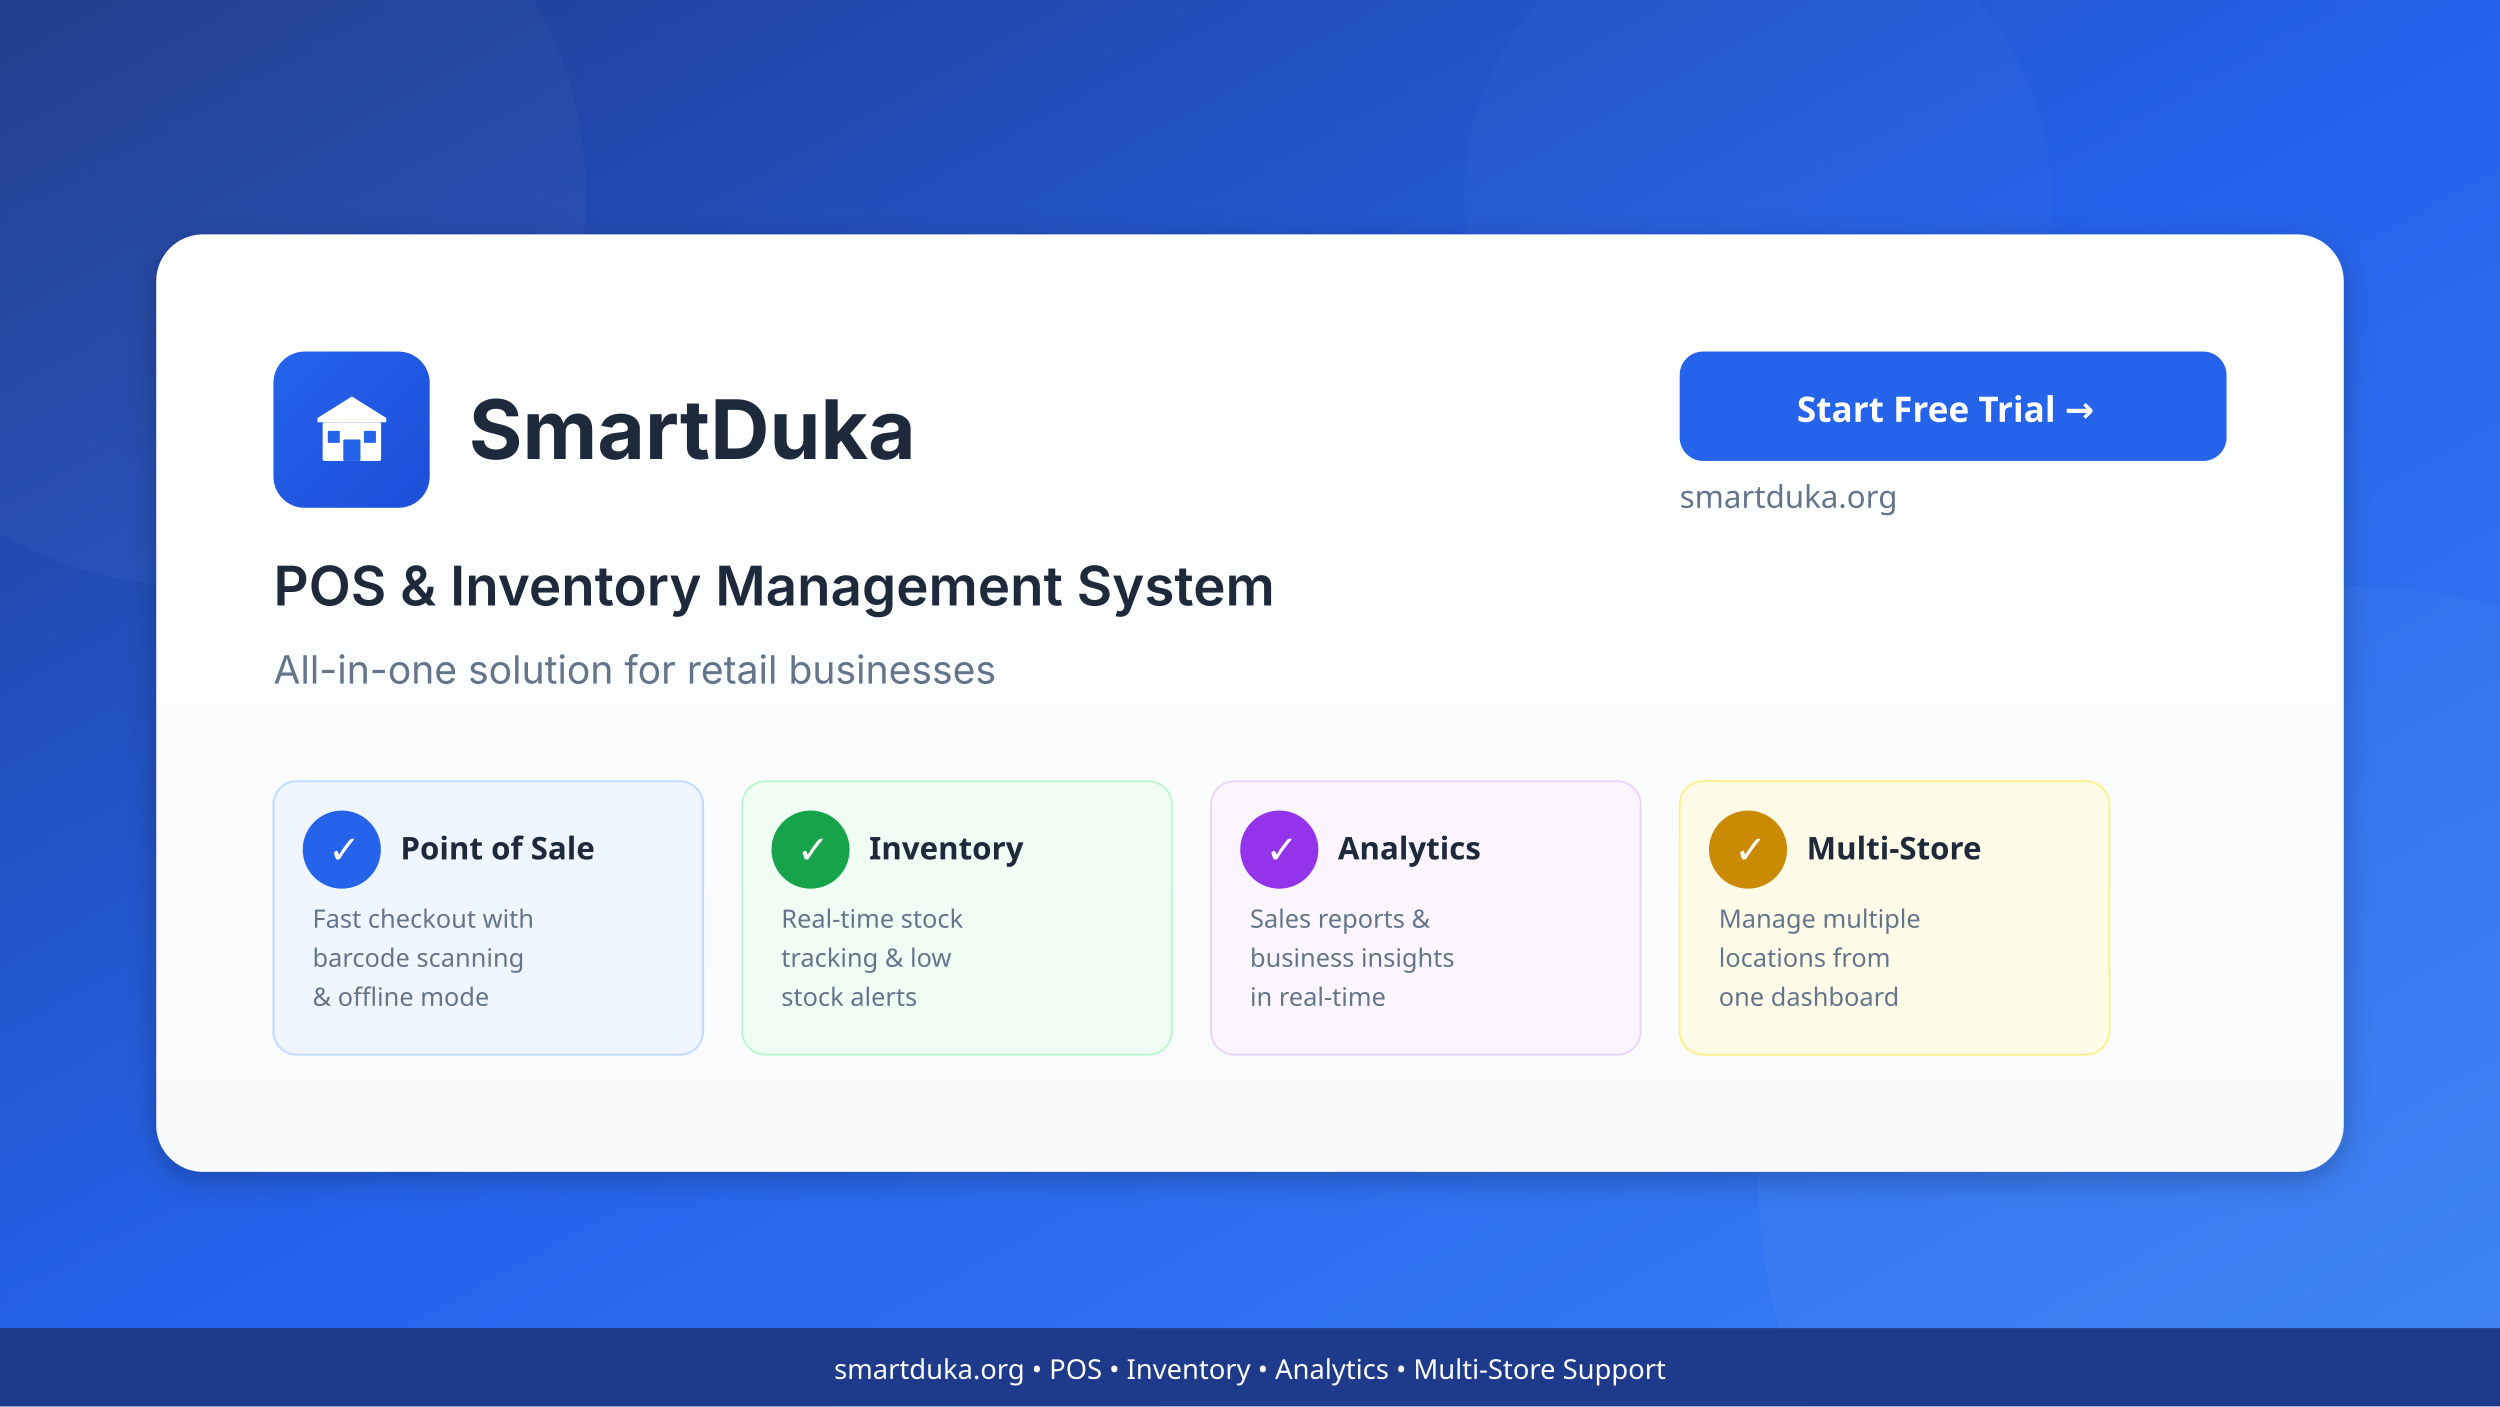
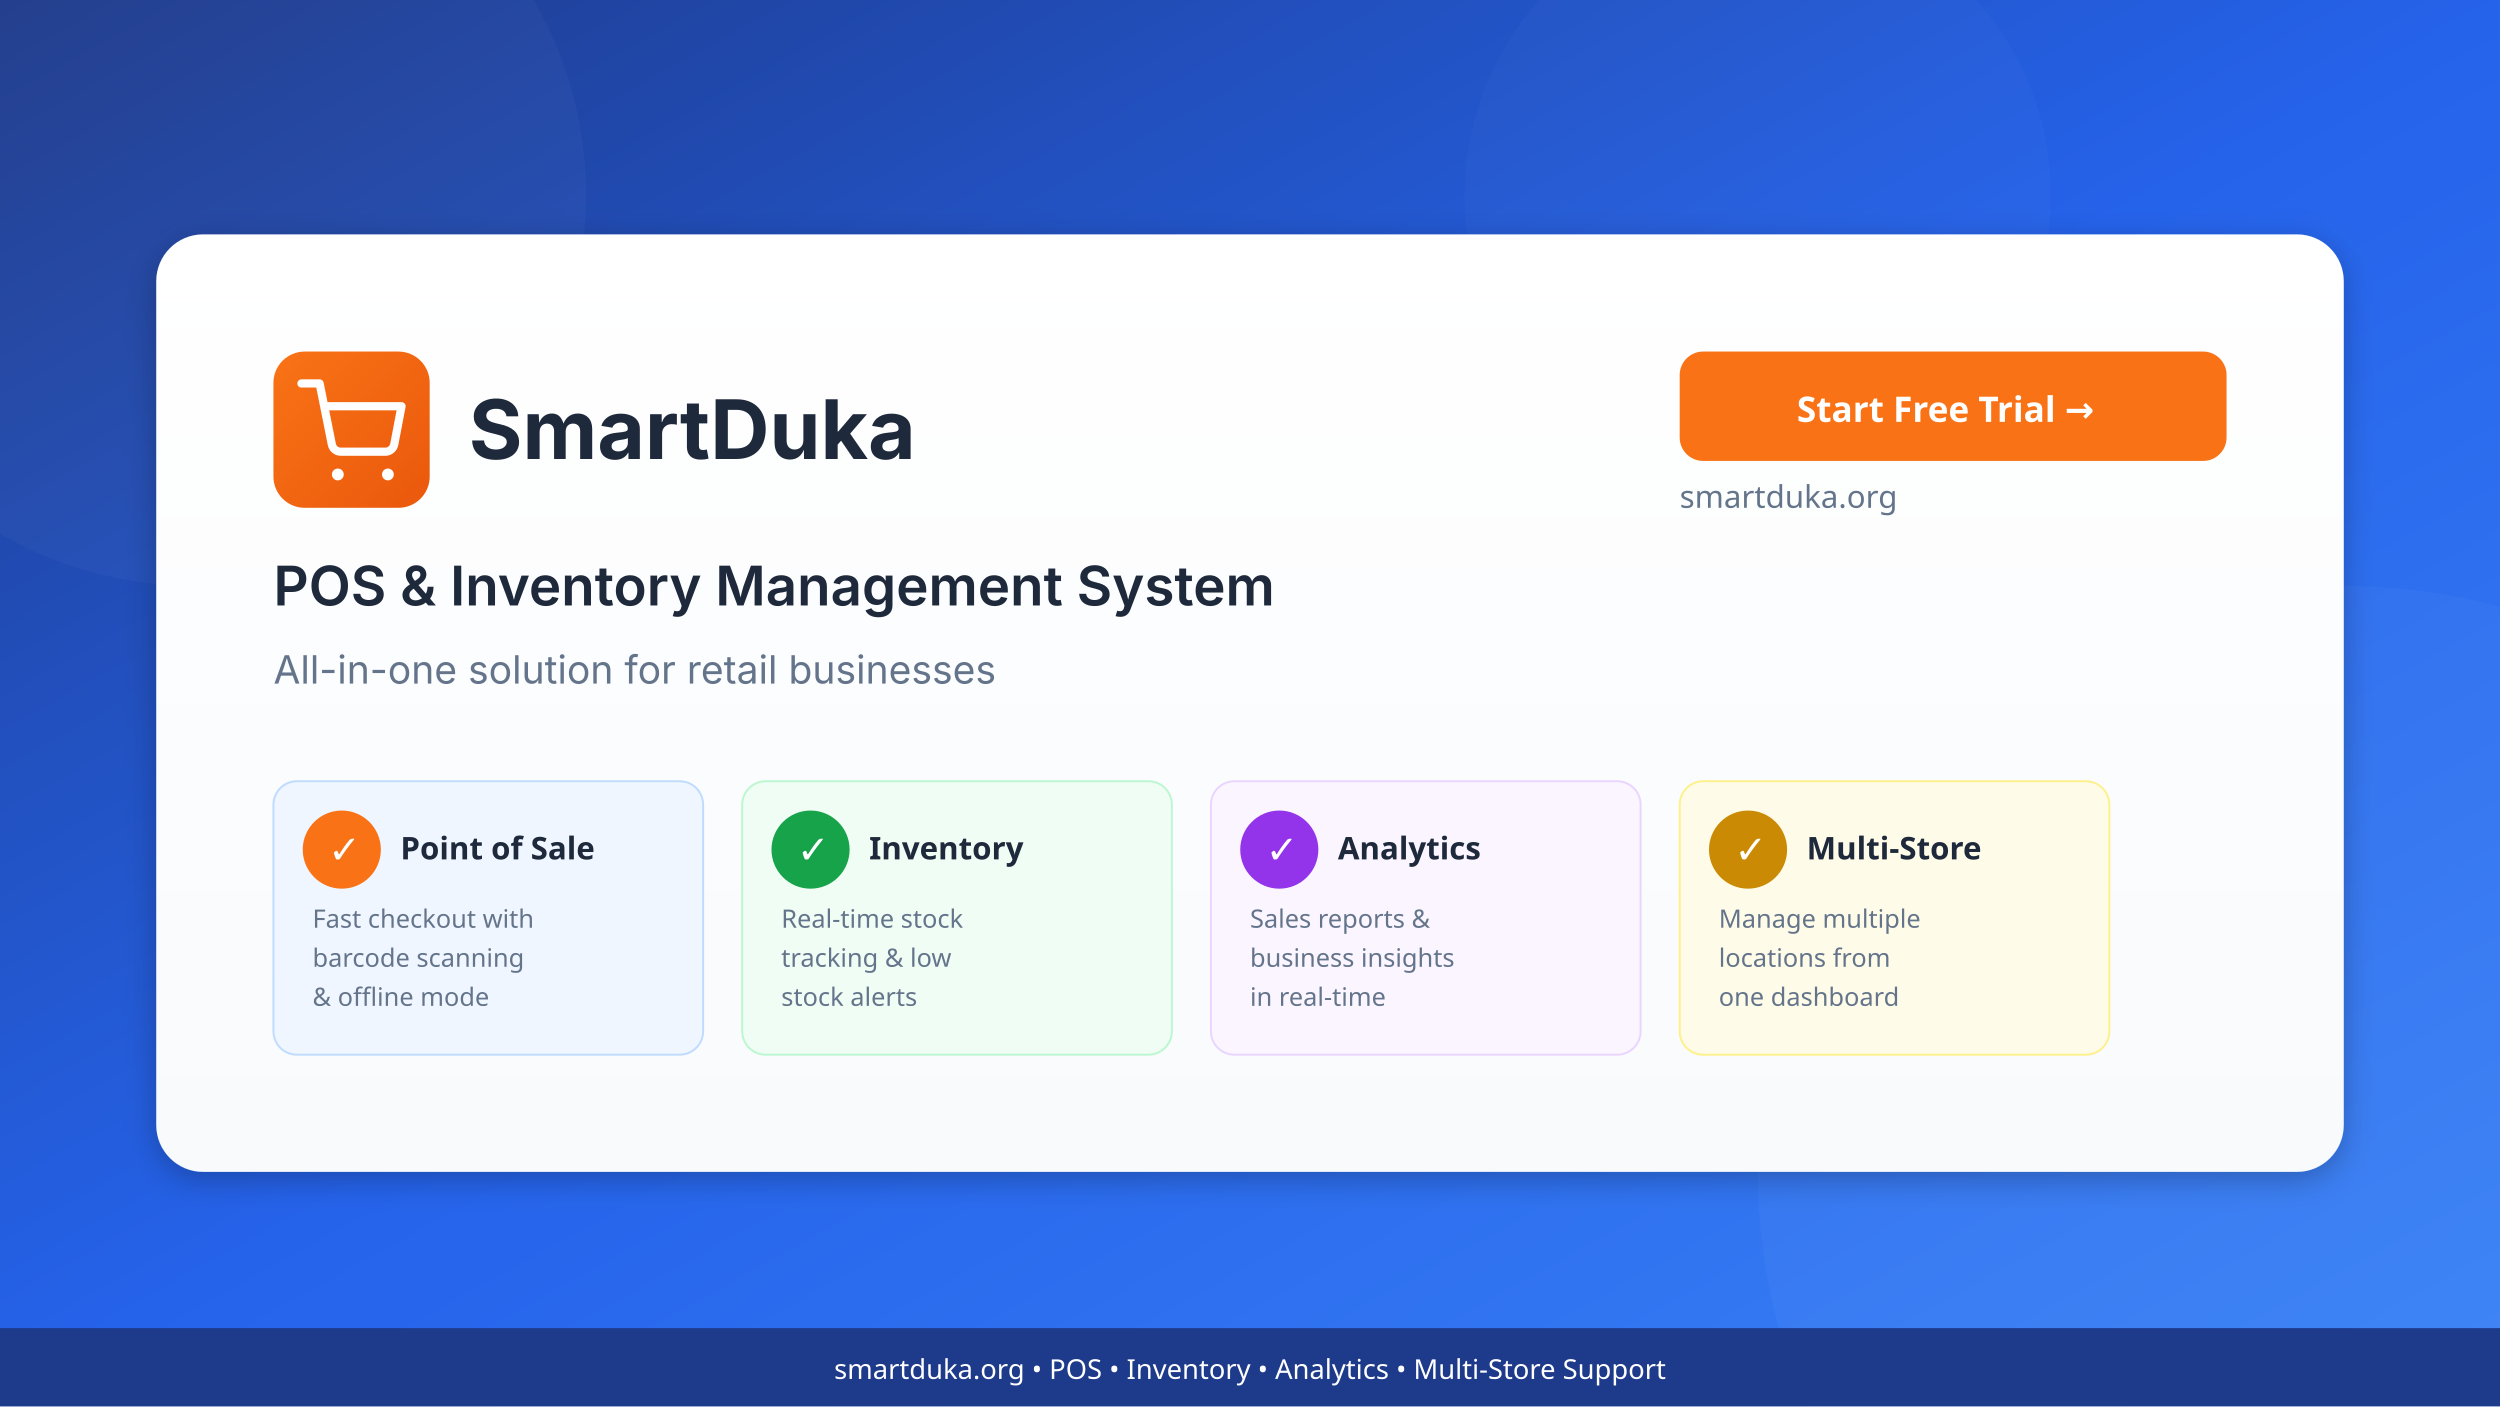
<svg xmlns="http://www.w3.org/2000/svg" viewBox="0 0 1280 720" width="1280" height="720">
  <defs>
    <linearGradient id="bgGrad" x1="0%" y1="0%" x2="100%" y2="100%">
      <stop offset="0%" style="stop-color:#1e3a8a" />
      <stop offset="50%" style="stop-color:#2563eb" />
      <stop offset="100%" style="stop-color:#3b82f6" />
    </linearGradient>
    <linearGradient id="cardGrad" x1="0%" y1="0%" x2="0%" y2="100%">
      <stop offset="0%" style="stop-color:#ffffff" />
      <stop offset="100%" style="stop-color:#f8fafc" />
    </linearGradient>
    <filter id="shadow" x="-20%" y="-20%" width="140%" height="140%">
      <feDropShadow dx="0" dy="4" stdDeviation="8" flood-opacity="0.25" />
    </filter>
    <linearGradient id="iconBg" x1="0%" y1="0%" x2="100%" y2="100%">
-       <stop offset="0%" style="stop-color:#2563eb" />
-       <stop offset="100%" style="stop-color:#1d4ed8" />
+       <stop offset="0%" style="stop-color:#f97316" />
+       <stop offset="100%" style="stop-color:#ea580c" />
    </linearGradient>
  </defs>
  <rect width="1280" height="720" fill="url(#bgGrad)" />
  <circle cx="100" cy="100" r="200" fill="white" opacity="0.03" />
  <circle cx="1200" cy="600" r="300" fill="white" opacity="0.03" />
  <circle cx="900" cy="100" r="150" fill="white" opacity="0.02" />
  <rect x="80" y="120" width="1120" height="480" rx="24" fill="url(#cardGrad)" filter="url(#shadow)" />
  <g transform="translate(140, 180)">
    <rect width="80" height="80" rx="16" fill="url(#iconBg)" />
-     <g fill="white" transform="translate(12, 12) scale(0.11)">
-       <path d="M96 200 L256 100 L416 200 L416 220 L96 220 Z" />
-       <rect x="120" y="220" width="272" height="180" rx="8" />
-       <rect x="216" y="300" width="80" height="100" rx="4" fill="#2563eb" />
-       <rect x="144" y="260" width="56" height="56" rx="4" fill="#2563eb" />
-       <rect x="312" y="260" width="56" height="56" rx="4" fill="#2563eb" />
+     <g transform="translate(12,14) scale(2.33)" fill="none" stroke="white" stroke-width="1.8" stroke-linecap="round" stroke-linejoin="round">
+       <path d="M1 1h4l2.68 13.39a2 2 0 0 0 2 1.61h9.72a2 2 0 0 0 2-1.61L23 6H6" />
+       <circle cx="9" cy="21" r="1.3" fill="white" stroke="none" />
+       <circle cx="20" cy="21" r="1.3" fill="white" stroke="none" />
    </g>
  </g>
  <text x="240" y="235" font-family="system-ui, -apple-system, sans-serif" font-size="42" font-weight="700" fill="#1e293b">SmartDuka</text>
  <text x="140" y="310" font-family="system-ui, -apple-system, sans-serif" font-size="28" font-weight="600" fill="#1e293b">POS &amp; Inventory Management System</text>
  <text x="140" y="350" font-family="system-ui, -apple-system, sans-serif" font-size="20" fill="#64748b">All-in-one solution for retail businesses</text>
  <g transform="translate(140, 400)">
    <rect width="220" height="140" rx="12" fill="#eff6ff" stroke="#bfdbfe" stroke-width="1" />
-     <circle cx="35" cy="35" r="20" fill="#2563eb" />
+     <circle cx="35" cy="35" r="20" fill="#f97316" />
    <text x="28" y="42" font-family="system-ui" font-size="20" fill="white">✓</text>
    <text x="65" y="40" font-family="system-ui" font-size="16" font-weight="600" fill="#1e293b">Point of Sale</text>
    <text x="20" y="75" font-family="system-ui" font-size="13" fill="#64748b">Fast checkout with</text>
    <text x="20" y="95" font-family="system-ui" font-size="13" fill="#64748b">barcode scanning</text>
    <text x="20" y="115" font-family="system-ui" font-size="13" fill="#64748b">&amp; offline mode</text>
  </g>
  <g transform="translate(380, 400)">
    <rect width="220" height="140" rx="12" fill="#f0fdf4" stroke="#bbf7d0" stroke-width="1" />
    <circle cx="35" cy="35" r="20" fill="#16a34a" />
    <text x="28" y="42" font-family="system-ui" font-size="20" fill="white">✓</text>
    <text x="65" y="40" font-family="system-ui" font-size="16" font-weight="600" fill="#1e293b">Inventory</text>
    <text x="20" y="75" font-family="system-ui" font-size="13" fill="#64748b">Real-time stock</text>
    <text x="20" y="95" font-family="system-ui" font-size="13" fill="#64748b">tracking &amp; low</text>
    <text x="20" y="115" font-family="system-ui" font-size="13" fill="#64748b">stock alerts</text>
  </g>
  <g transform="translate(620, 400)">
    <rect width="220" height="140" rx="12" fill="#faf5ff" stroke="#e9d5ff" stroke-width="1" />
    <circle cx="35" cy="35" r="20" fill="#9333ea" />
    <text x="28" y="42" font-family="system-ui" font-size="20" fill="white">✓</text>
    <text x="65" y="40" font-family="system-ui" font-size="16" font-weight="600" fill="#1e293b">Analytics</text>
    <text x="20" y="75" font-family="system-ui" font-size="13" fill="#64748b">Sales reports &amp;</text>
    <text x="20" y="95" font-family="system-ui" font-size="13" fill="#64748b">business insights</text>
    <text x="20" y="115" font-family="system-ui" font-size="13" fill="#64748b">in real-time</text>
  </g>
  <g transform="translate(860, 400)">
    <rect width="220" height="140" rx="12" fill="#fefce8" stroke="#fef08a" stroke-width="1" />
    <circle cx="35" cy="35" r="20" fill="#ca8a04" />
    <text x="28" y="42" font-family="system-ui" font-size="20" fill="white">✓</text>
    <text x="65" y="40" font-family="system-ui" font-size="16" font-weight="600" fill="#1e293b">Multi-Store</text>
    <text x="20" y="75" font-family="system-ui" font-size="13" fill="#64748b">Manage multiple</text>
    <text x="20" y="95" font-family="system-ui" font-size="13" fill="#64748b">locations from</text>
    <text x="20" y="115" font-family="system-ui" font-size="13" fill="#64748b">one dashboard</text>
  </g>
-   <rect x="860" y="180" width="280" height="56" rx="12" fill="#2563eb" />
+   <rect x="860" y="180" width="280" height="56" rx="12" fill="#f97316" />
  <text x="920" y="216" font-family="system-ui" font-size="18" font-weight="600" fill="white">Start Free Trial →</text>
  <text x="860" y="260" font-family="system-ui" font-size="16" fill="#64748b">smartduka.org</text>
  <rect x="0" y="680" width="1280" height="40" fill="#1e3a8a" />
  <text x="640" y="706" font-family="system-ui" font-size="14" fill="white" text-anchor="middle">smartduka.org • POS • Inventory • Analytics • Multi-Store Support</text>
</svg>
